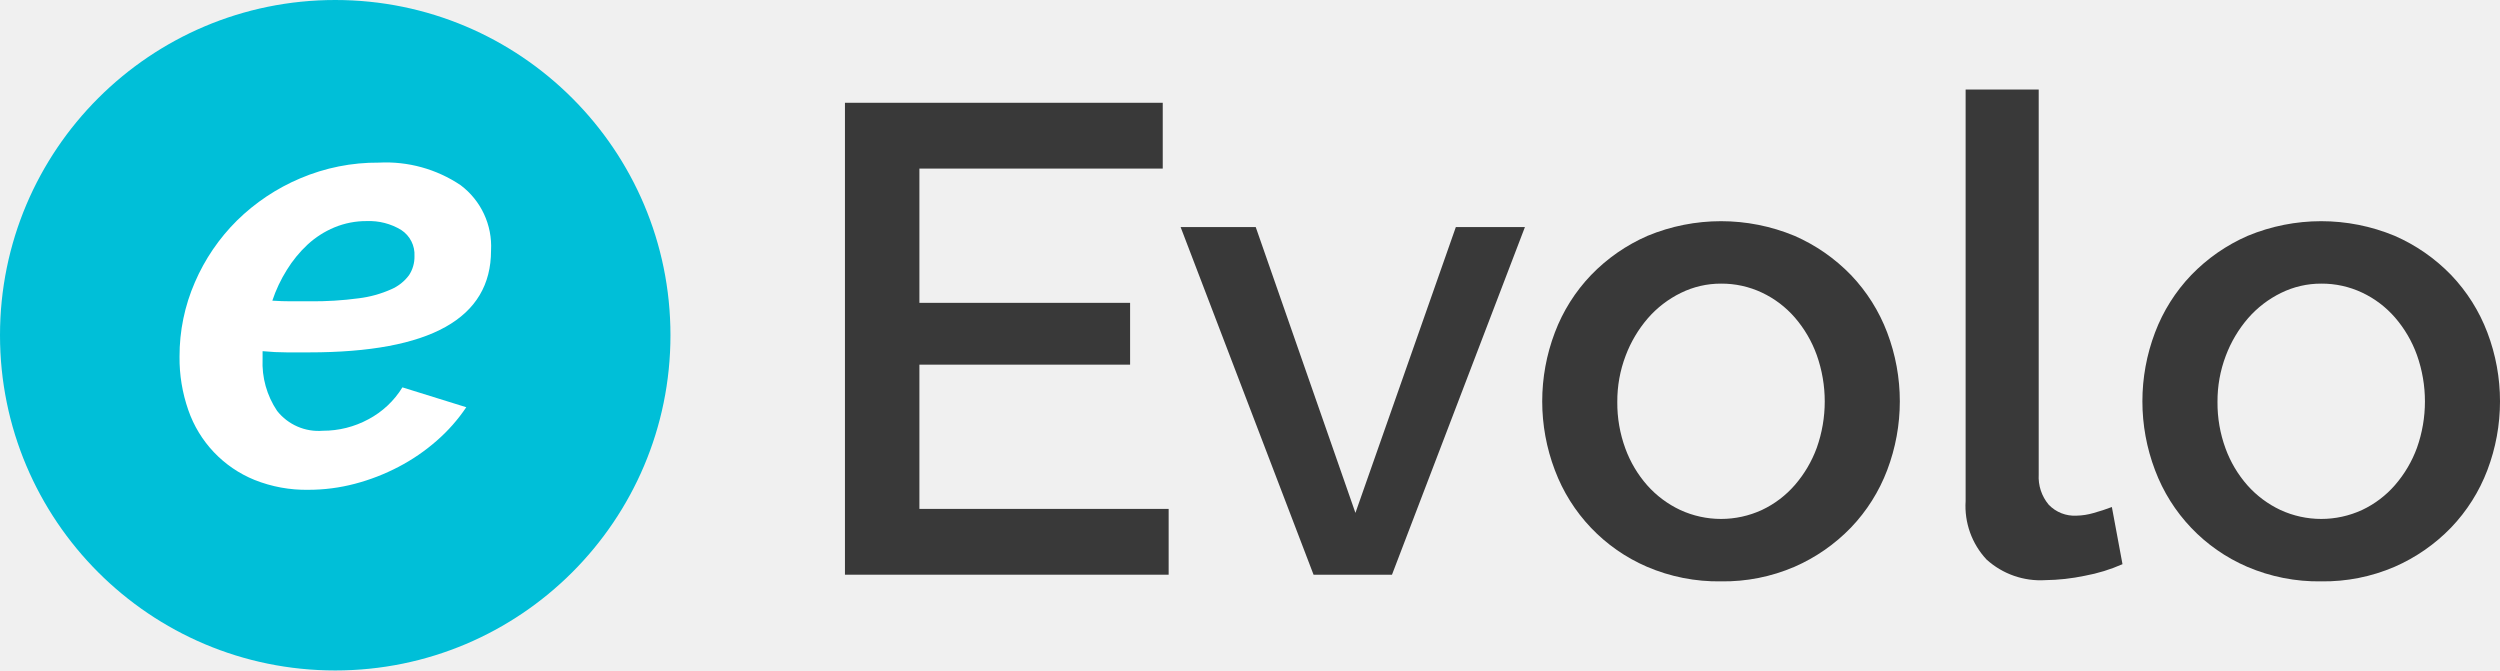
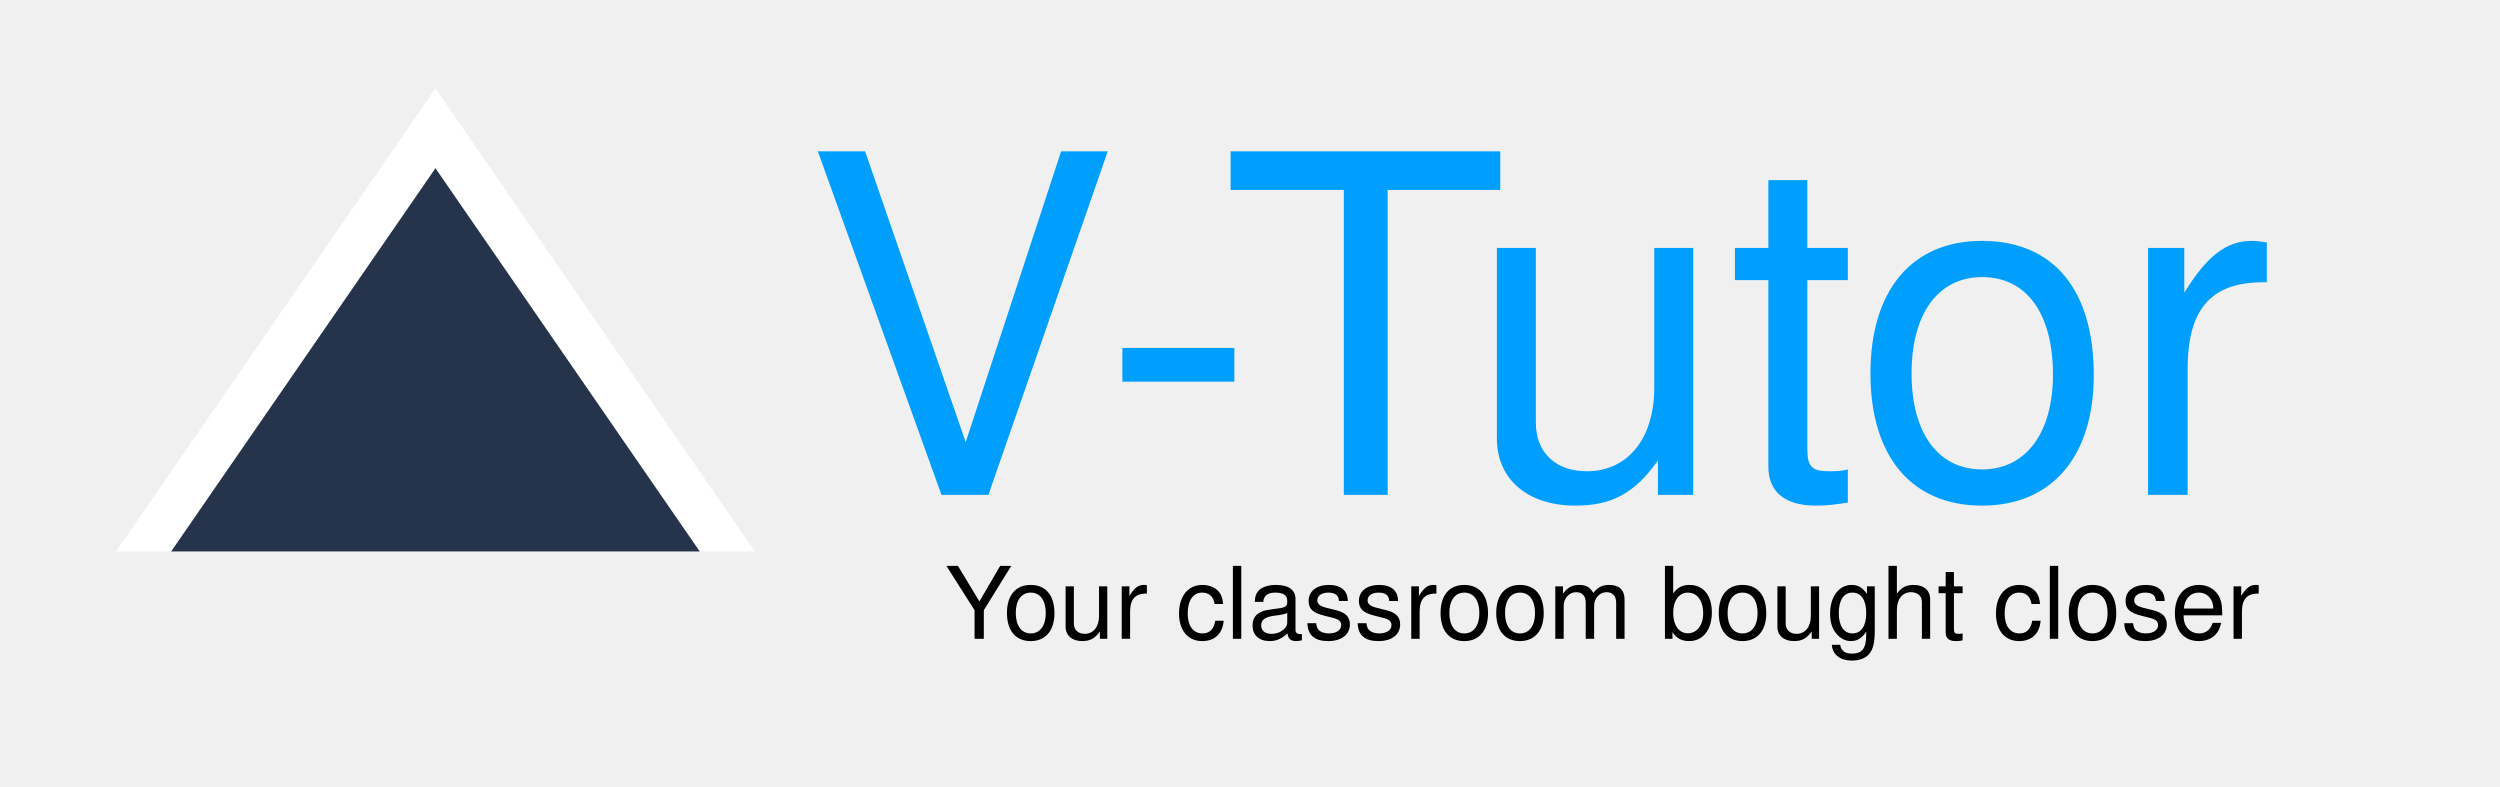
- <svg xmlns="http://www.w3.org/2000/svg" id="Layer_3" data-name="Layer 3" viewBox="0 0 155.237 41.632">
+ <svg xmlns="http://www.w3.org/2000/svg" width="274.691" height="86.383">
  <defs>
-     <style>.cls-1{fill:#00bfd8;}.cls-2{fill:#fff;}.cls-3{fill:#393939;}</style>
+     <style>.a{fill:#fff;}.b{fill:#26344b;}.c{fill:url(#a);}.d{fill:url(#b);}</style>
  </defs>
-   <circle class="cls-1" cx="20.816" cy="20.816" r="20.816" />
-   <path class="cls-2" d="M19.155,30.414a8.617,8.617,0,0,1-3.349-.613,7.227,7.227,0,0,1-4.115-4.341,9.744,9.744,0,0,1-.543-3.311,11.439,11.439,0,0,1,.954-4.622,12.191,12.191,0,0,1,2.615-3.835,12.607,12.607,0,0,1,3.928-2.619,12.233,12.233,0,0,1,4.886-.975,8.317,8.317,0,0,1,5.07,1.4,4.747,4.747,0,0,1,1.89,4.059q0,6.324-11.3,6.324H17.805q-0.711,0-1.5-.075v0.487a5.34,5.34,0,0,0,.9,3.219,3.276,3.276,0,0,0,2.844,1.235,5.9,5.9,0,0,0,2.825-.711,5.493,5.493,0,0,0,2.114-1.983l3.966,1.234a10.587,10.587,0,0,1-1.833,2.077,11.972,11.972,0,0,1-2.376,1.627,12.926,12.926,0,0,1-2.714,1.051A11.3,11.3,0,0,1,19.155,30.414Zm3.629-16.686a5.165,5.165,0,0,0-2.02.392A5.682,5.682,0,0,0,19.1,15.186a7.625,7.625,0,0,0-1.29,1.576,8.924,8.924,0,0,0-.9,1.908c0.4,0.026.788,0.039,1.16,0.039h1.16a21.126,21.126,0,0,0,3.049-.187A7.047,7.047,0,0,0,24.3,17.96a2.714,2.714,0,0,0,1.1-.875,2.073,2.073,0,0,0,.337-1.178,1.821,1.821,0,0,0-.823-1.627,3.815,3.815,0,0,0-2.139-.551h0Z" />
-   <path class="cls-3" d="M72.567,31.6v4.086h-20.1V6.382H72.2v4.086H57.09v8.337H70.173v3.838H57.09V31.6H72.567Z" />
-   <path class="cls-3" d="M81.565,35.686L73.31,14.1h4.664l6.191,17.748L90.4,14.1H94.69L86.435,35.686h-4.87Z" />
-   <path class="cls-3" d="M106.865,36.1a11.227,11.227,0,0,1-4.6-.908,10.575,10.575,0,0,1-5.717-6,12.028,12.028,0,0,1,0-8.544,10.55,10.55,0,0,1,2.25-3.57,10.978,10.978,0,0,1,3.508-2.435,11.9,11.9,0,0,1,9.121,0,10.993,10.993,0,0,1,3.509,2.435,10.593,10.593,0,0,1,2.249,3.57,12.028,12.028,0,0,1,0,8.544,10.591,10.591,0,0,1-2.251,3.569,10.986,10.986,0,0,1-3.509,2.436A11.123,11.123,0,0,1,106.865,36.1ZM100.426,24.96a8.162,8.162,0,0,0,.5,2.889,7.171,7.171,0,0,0,1.362,2.291,6.367,6.367,0,0,0,2.043,1.526,6.055,6.055,0,0,0,5.076,0,6.214,6.214,0,0,0,2.043-1.548,7.42,7.42,0,0,0,1.362-2.311,8.617,8.617,0,0,0,0-5.758,7.39,7.39,0,0,0-1.362-2.332,6.226,6.226,0,0,0-2.043-1.547,5.851,5.851,0,0,0-2.538-.558,5.589,5.589,0,0,0-2.5.578,6.5,6.5,0,0,0-2.044,1.57,7.715,7.715,0,0,0-1.383,2.332A7.932,7.932,0,0,0,100.426,24.96Z" />
-   <path class="cls-3" d="M122.053,5.56h4.54v23.9a2.685,2.685,0,0,0,.619,1.878,2.222,2.222,0,0,0,1.733.682A4.052,4.052,0,0,0,130,31.855q0.6-.166,1.136-0.372l0.66,3.55a10.547,10.547,0,0,1-2.353.722,12.76,12.76,0,0,1-2.436.269,4.981,4.981,0,0,1-3.652-1.279,4.864,4.864,0,0,1-1.3-3.632V5.56h0Z" />
-   <path class="cls-3" d="M144.133,36.1a11.227,11.227,0,0,1-4.6-.908,10.575,10.575,0,0,1-5.717-6,12.028,12.028,0,0,1,0-8.544,10.55,10.55,0,0,1,2.25-3.57,10.978,10.978,0,0,1,3.508-2.435,11.9,11.9,0,0,1,9.121,0,10.993,10.993,0,0,1,3.509,2.435,10.593,10.593,0,0,1,2.249,3.57,12.028,12.028,0,0,1,0,8.544A10.591,10.591,0,0,1,152.2,32.76a10.986,10.986,0,0,1-3.509,2.436A11.123,11.123,0,0,1,144.133,36.1ZM137.695,24.96a8.162,8.162,0,0,0,.5,2.889,7.171,7.171,0,0,0,1.362,2.291,6.367,6.367,0,0,0,2.043,1.526,6.055,6.055,0,0,0,5.076,0,6.214,6.214,0,0,0,2.043-1.548,7.42,7.42,0,0,0,1.362-2.311,8.617,8.617,0,0,0,0-5.758,7.39,7.39,0,0,0-1.362-2.332,6.226,6.226,0,0,0-2.043-1.547,5.851,5.851,0,0,0-2.538-.558,5.589,5.589,0,0,0-2.5.578,6.5,6.5,0,0,0-2.045,1.57,7.715,7.715,0,0,0-1.383,2.332A7.932,7.932,0,0,0,137.695,24.96Z" />
+   <g>
+     <rect fill="none" id="canvas_background" height="88.383" width="276.691" y="-1" x="-1" />
+   </g>
+   <g>
+     <g stroke="null" id="svg_1">
+       <path stroke="null" id="svg_2" d="m47.846,9.71l-35.091,50.882l70.182,0l-35.091,-50.882z" class="a" />
+       <path stroke="null" id="svg_3" d="m76.886,60.592l-29.041,-42.109l-29.041,42.109l58.082,0z" class="b" />
+       <g stroke="null" id="svg_4">
+         <path stroke="null" id="svg_5" d="m82.937,62.346l-70.182,0a1.754,1.754 0 0 1 -1.444,-2.75l35.089,-50.882a1.817,1.817 0 0 1 2.889,0l35.092,50.882a1.754,1.754 0 0 1 -1.445,2.75l0.001,0zm-66.837,-3.509l63.5,0l-31.754,-46.036l-31.746,46.036z" class="c" />
+         <path stroke="null" id="svg_6" d="m82.936,76.383l-70.182,0a1.754,1.754 0 0 1 0,-3.509l70.182,0a1.754,1.754 0 0 1 0,3.509z" class="d" />
+       </g>
+     </g>
+     <text font-weight="normal" stroke="#000" transform="matrix(2.157214,0,0,2.157214,-113.084,-16.26421) " xml:space="preserve" text-anchor="start" font-family="Helvetica, Arial, sans-serif" font-size="24" id="svg_7" y="32.748" x="93.359" stroke-width="0" fill="#009efd">V-Tutor</text>
+     <text xml:space="preserve" text-anchor="start" font-family="Helvetica, Arial, sans-serif" font-size="11" id="svg_8" y="70.191" x="103.846" stroke-opacity="null" stroke-width="0" stroke="#000" fill="#000000">Your classroom bought closer</text>
+   </g>
</svg>
